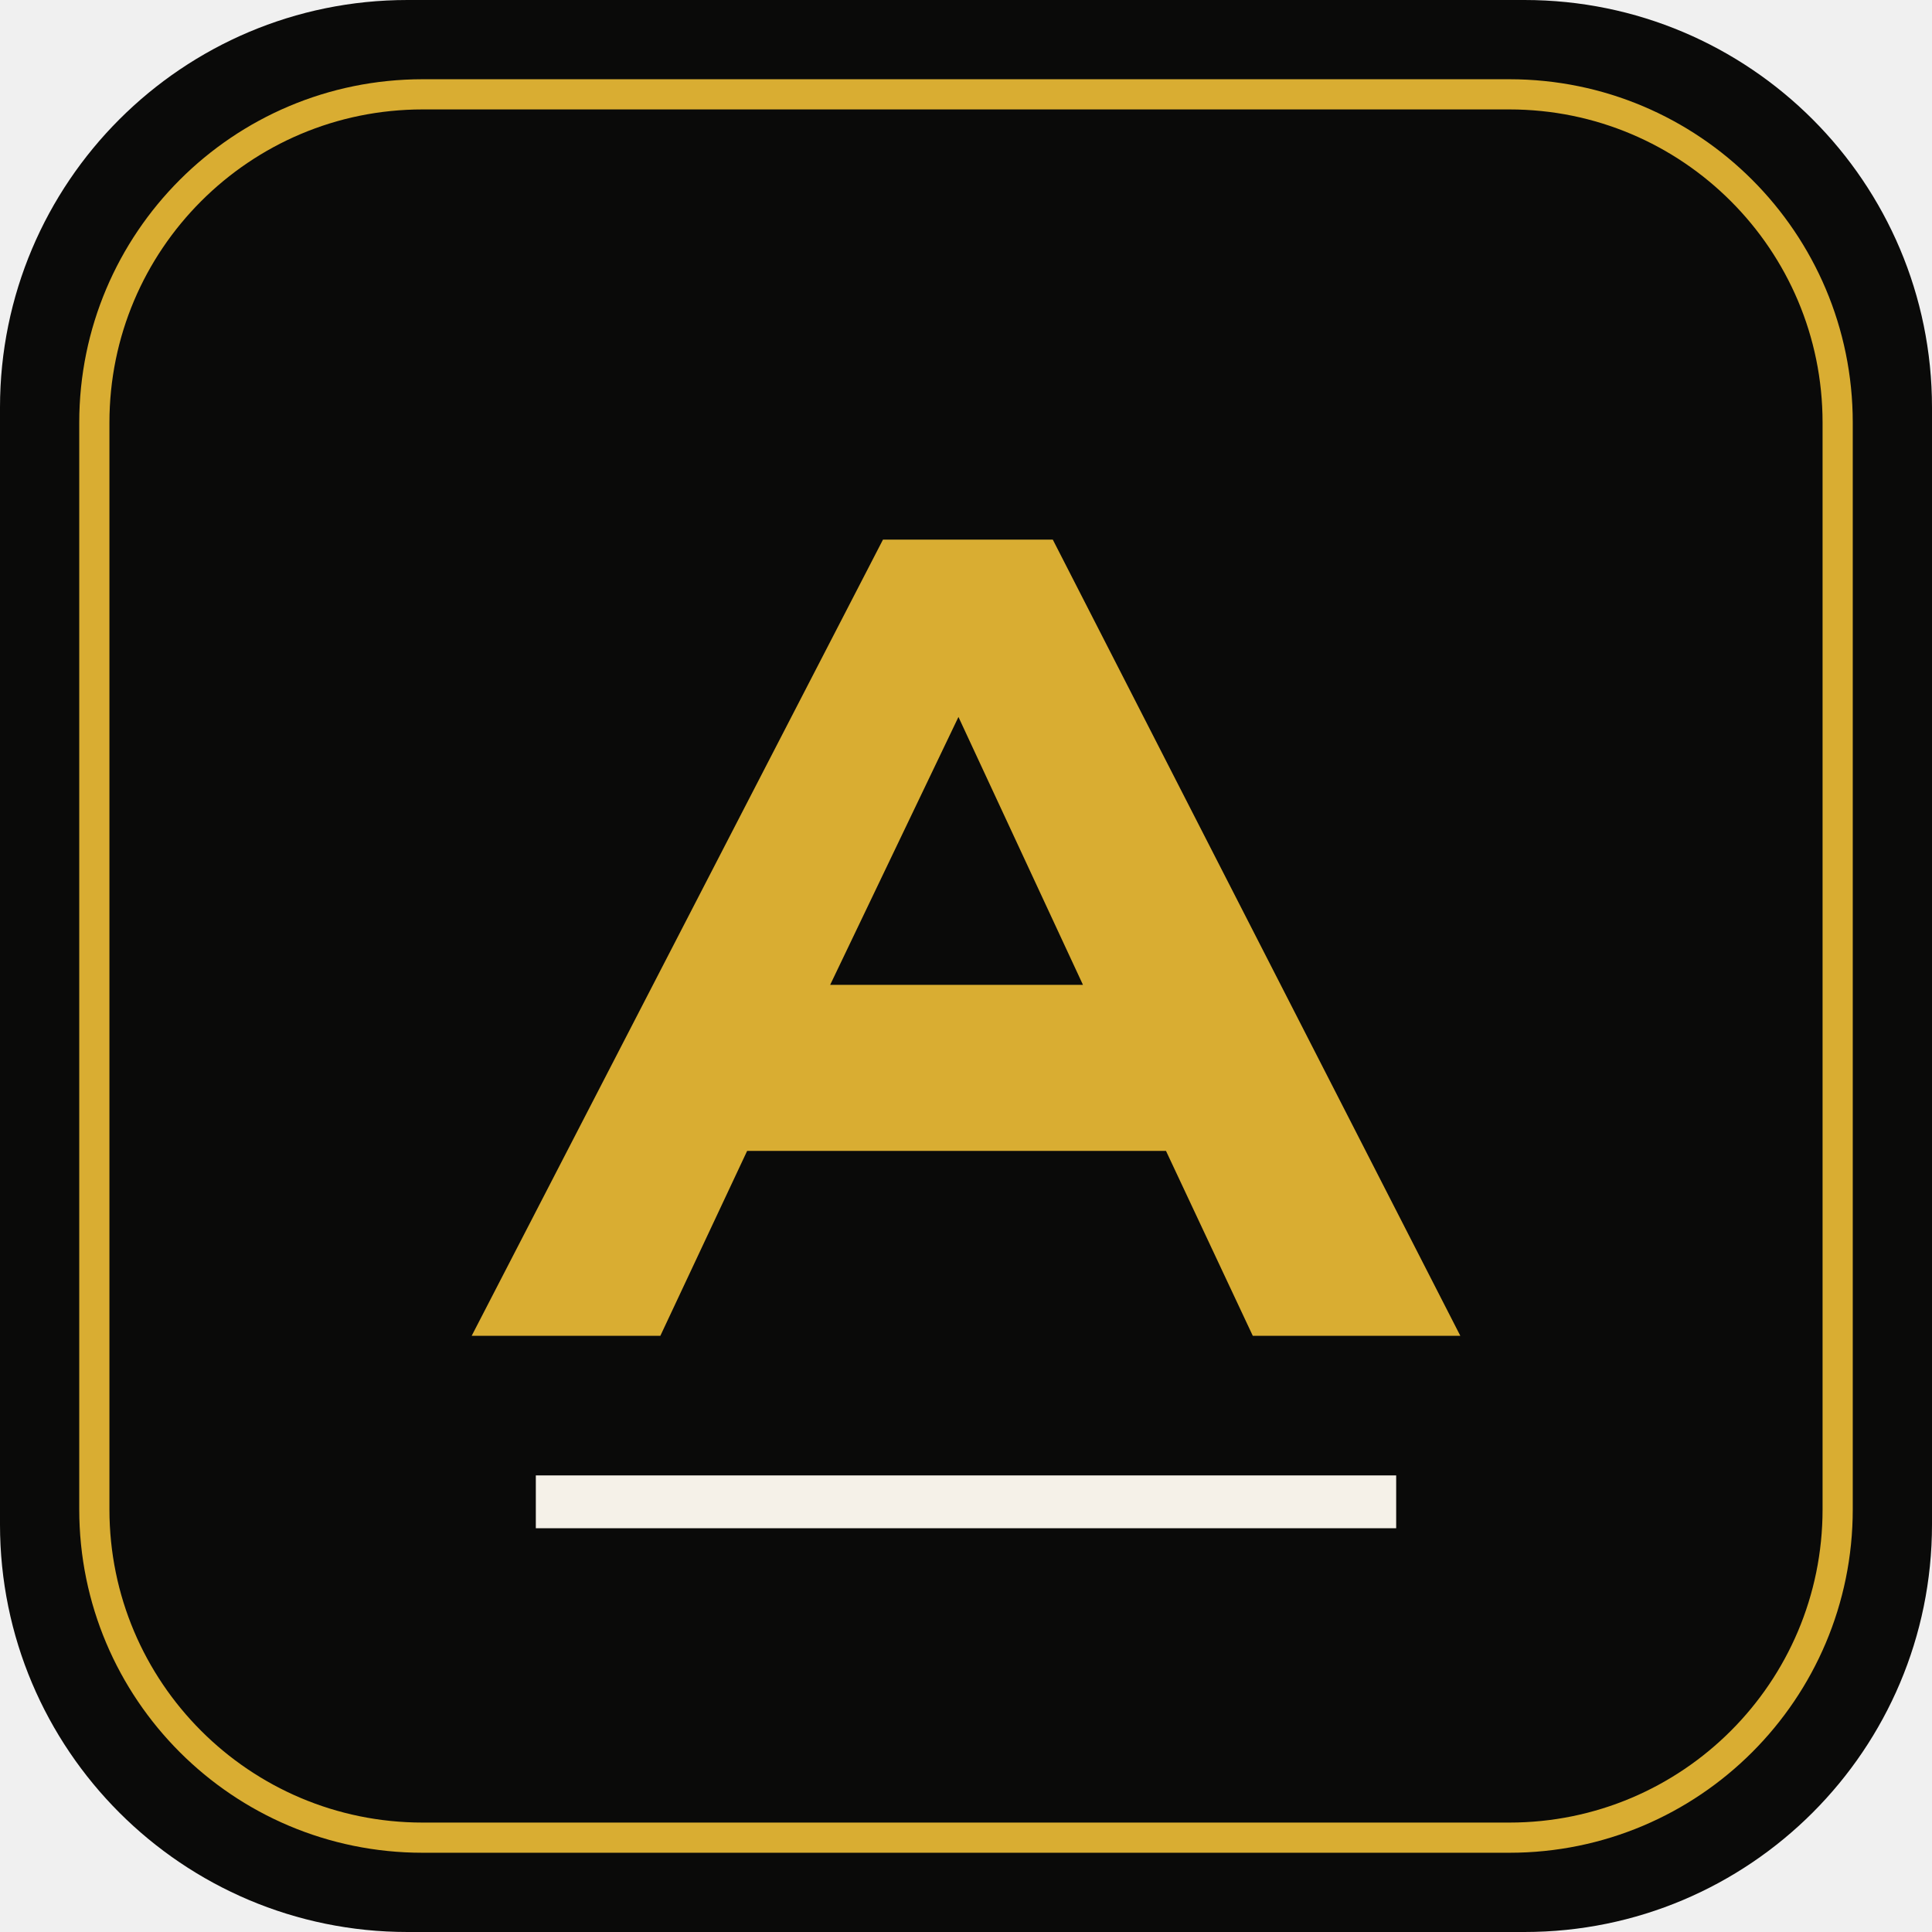
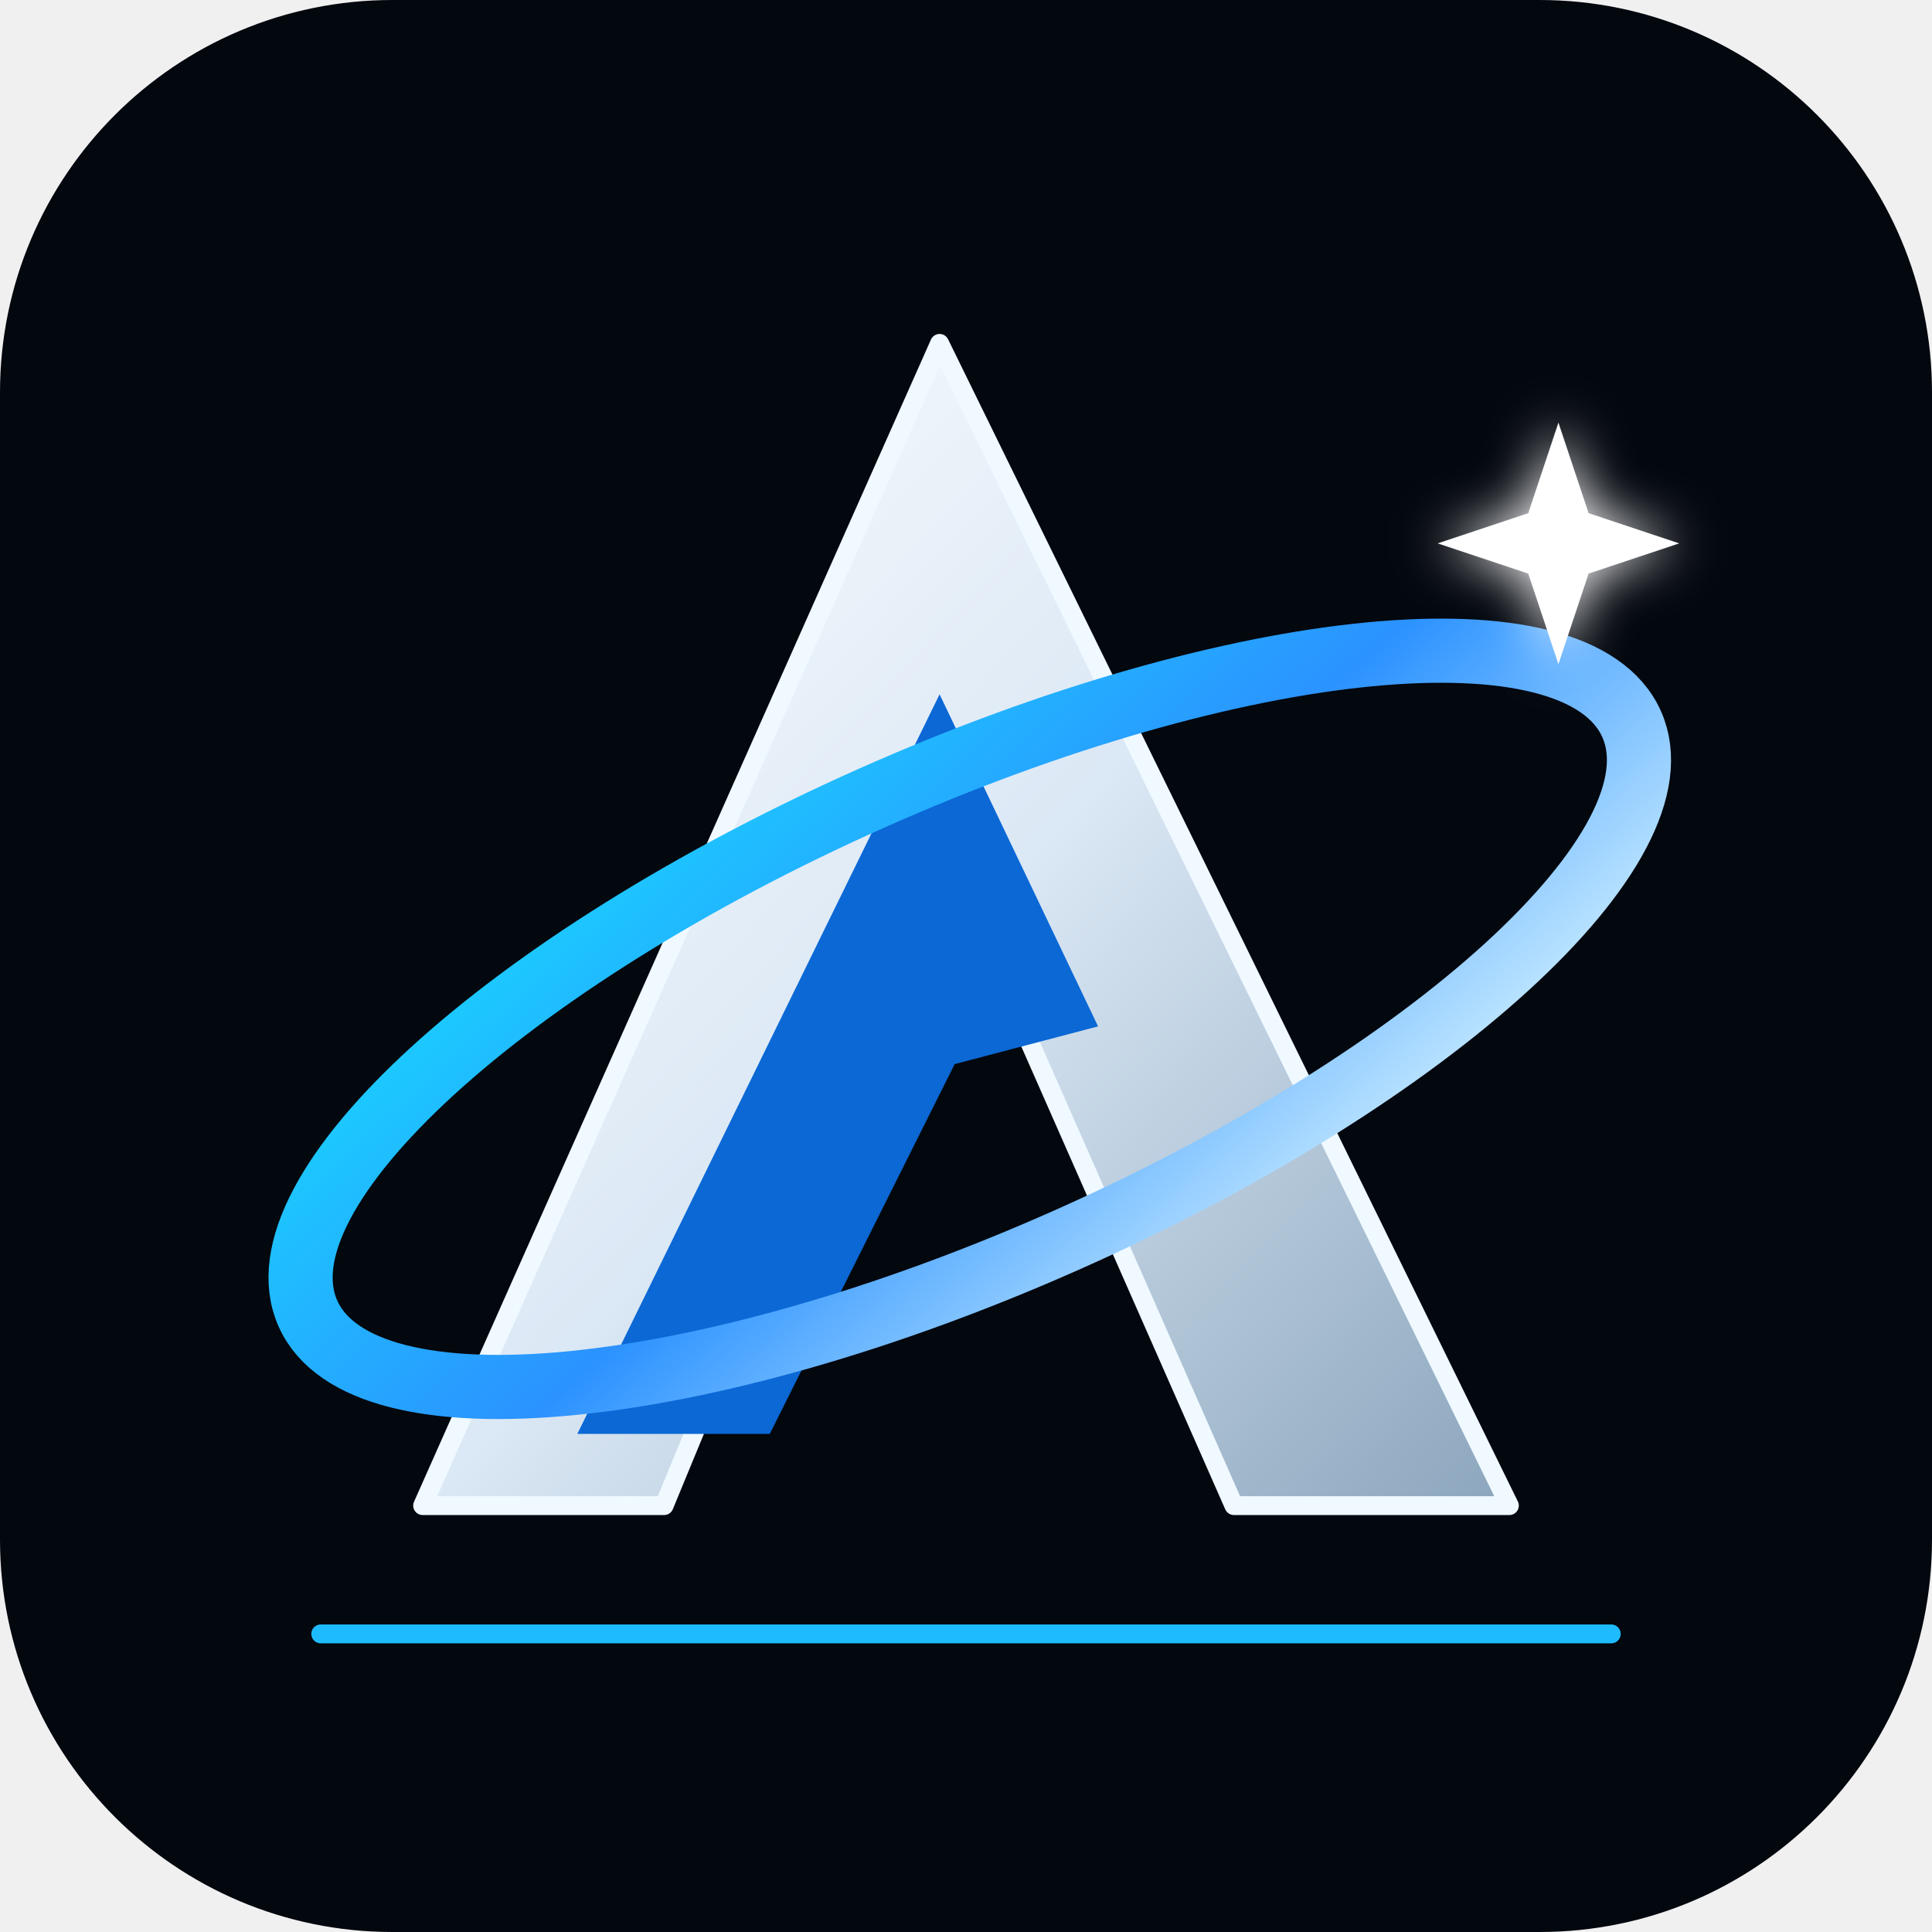
- <svg xmlns="http://www.w3.org/2000/svg" viewBox="0 0 512 512">
-   <rect width="512" height="512" rx="108" fill="#0a0a09" />
-   <rect x="25" y="25" width="462" height="462" rx="87" fill="none" stroke="#d9ad32" stroke-width="8" />
-   <path fill="#d9ad32" d="M125 354 234 143h45l108 211h-55l-23-49H198l-23 49h-54Zm95-93h67l-33-71-34 71Z" />
-   <path fill="#f5f1e8" d="M142 391h228v14H142z" />
+ <svg xmlns="http://www.w3.org/2000/svg" viewBox="0 0 512 512" role="img" aria-labelledby="title">
+   <defs>
+     <linearGradient id="metal" x1="0" y1="0" x2="1" y2="1">
+       <stop stop-color="#ffffff" />
+       <stop offset=".5" stop-color="#dbe8f5" />
+       <stop offset="1" stop-color="#8ca6bd" />
+     </linearGradient>
+     <linearGradient id="orbit" x1="0" y1="0" x2="1" y2="1">
+       <stop stop-color="#18d7ff" />
+       <stop offset=".5" stop-color="#2b92ff" />
+       <stop offset="1" stop-color="#dff8ff" />
+     </linearGradient>
+     <filter id="glow" x="-50%" y="-50%" width="200%" height="200%">
+       <feGaussianBlur stdDeviation="7" result="blur" />
+       <feMerge>
+         <feMergeNode in="blur" />
+         <feMergeNode in="SourceGraphic" />
+       </feMerge>
+     </filter>
+   </defs>
+   <rect width="512" height="512" rx="104" fill="#03070e" />
+   <path d="M112 399 249 91l151 308h-73l-78-177-73 177z" fill="url(#metal)" stroke="#eff9ff" stroke-width="5" stroke-linejoin="round" />
+   <path d="M153 380 249 184l42 88-38 10-49 98z" fill="#0b68d5" />
+   <ellipse cx="257" cy="270" rx="192" ry="64" fill="none" stroke="url(#orbit)" stroke-width="17" transform="rotate(-24 257 270)" />
+   <path d="m413 112 8 24 24 8-24 8-8 24-8-24-24-8 24-8z" fill="#fff" filter="url(#glow)" />
+   <path d="M85 433h342" stroke="#1ebcff" stroke-width="5" stroke-linecap="round" />
</svg>
